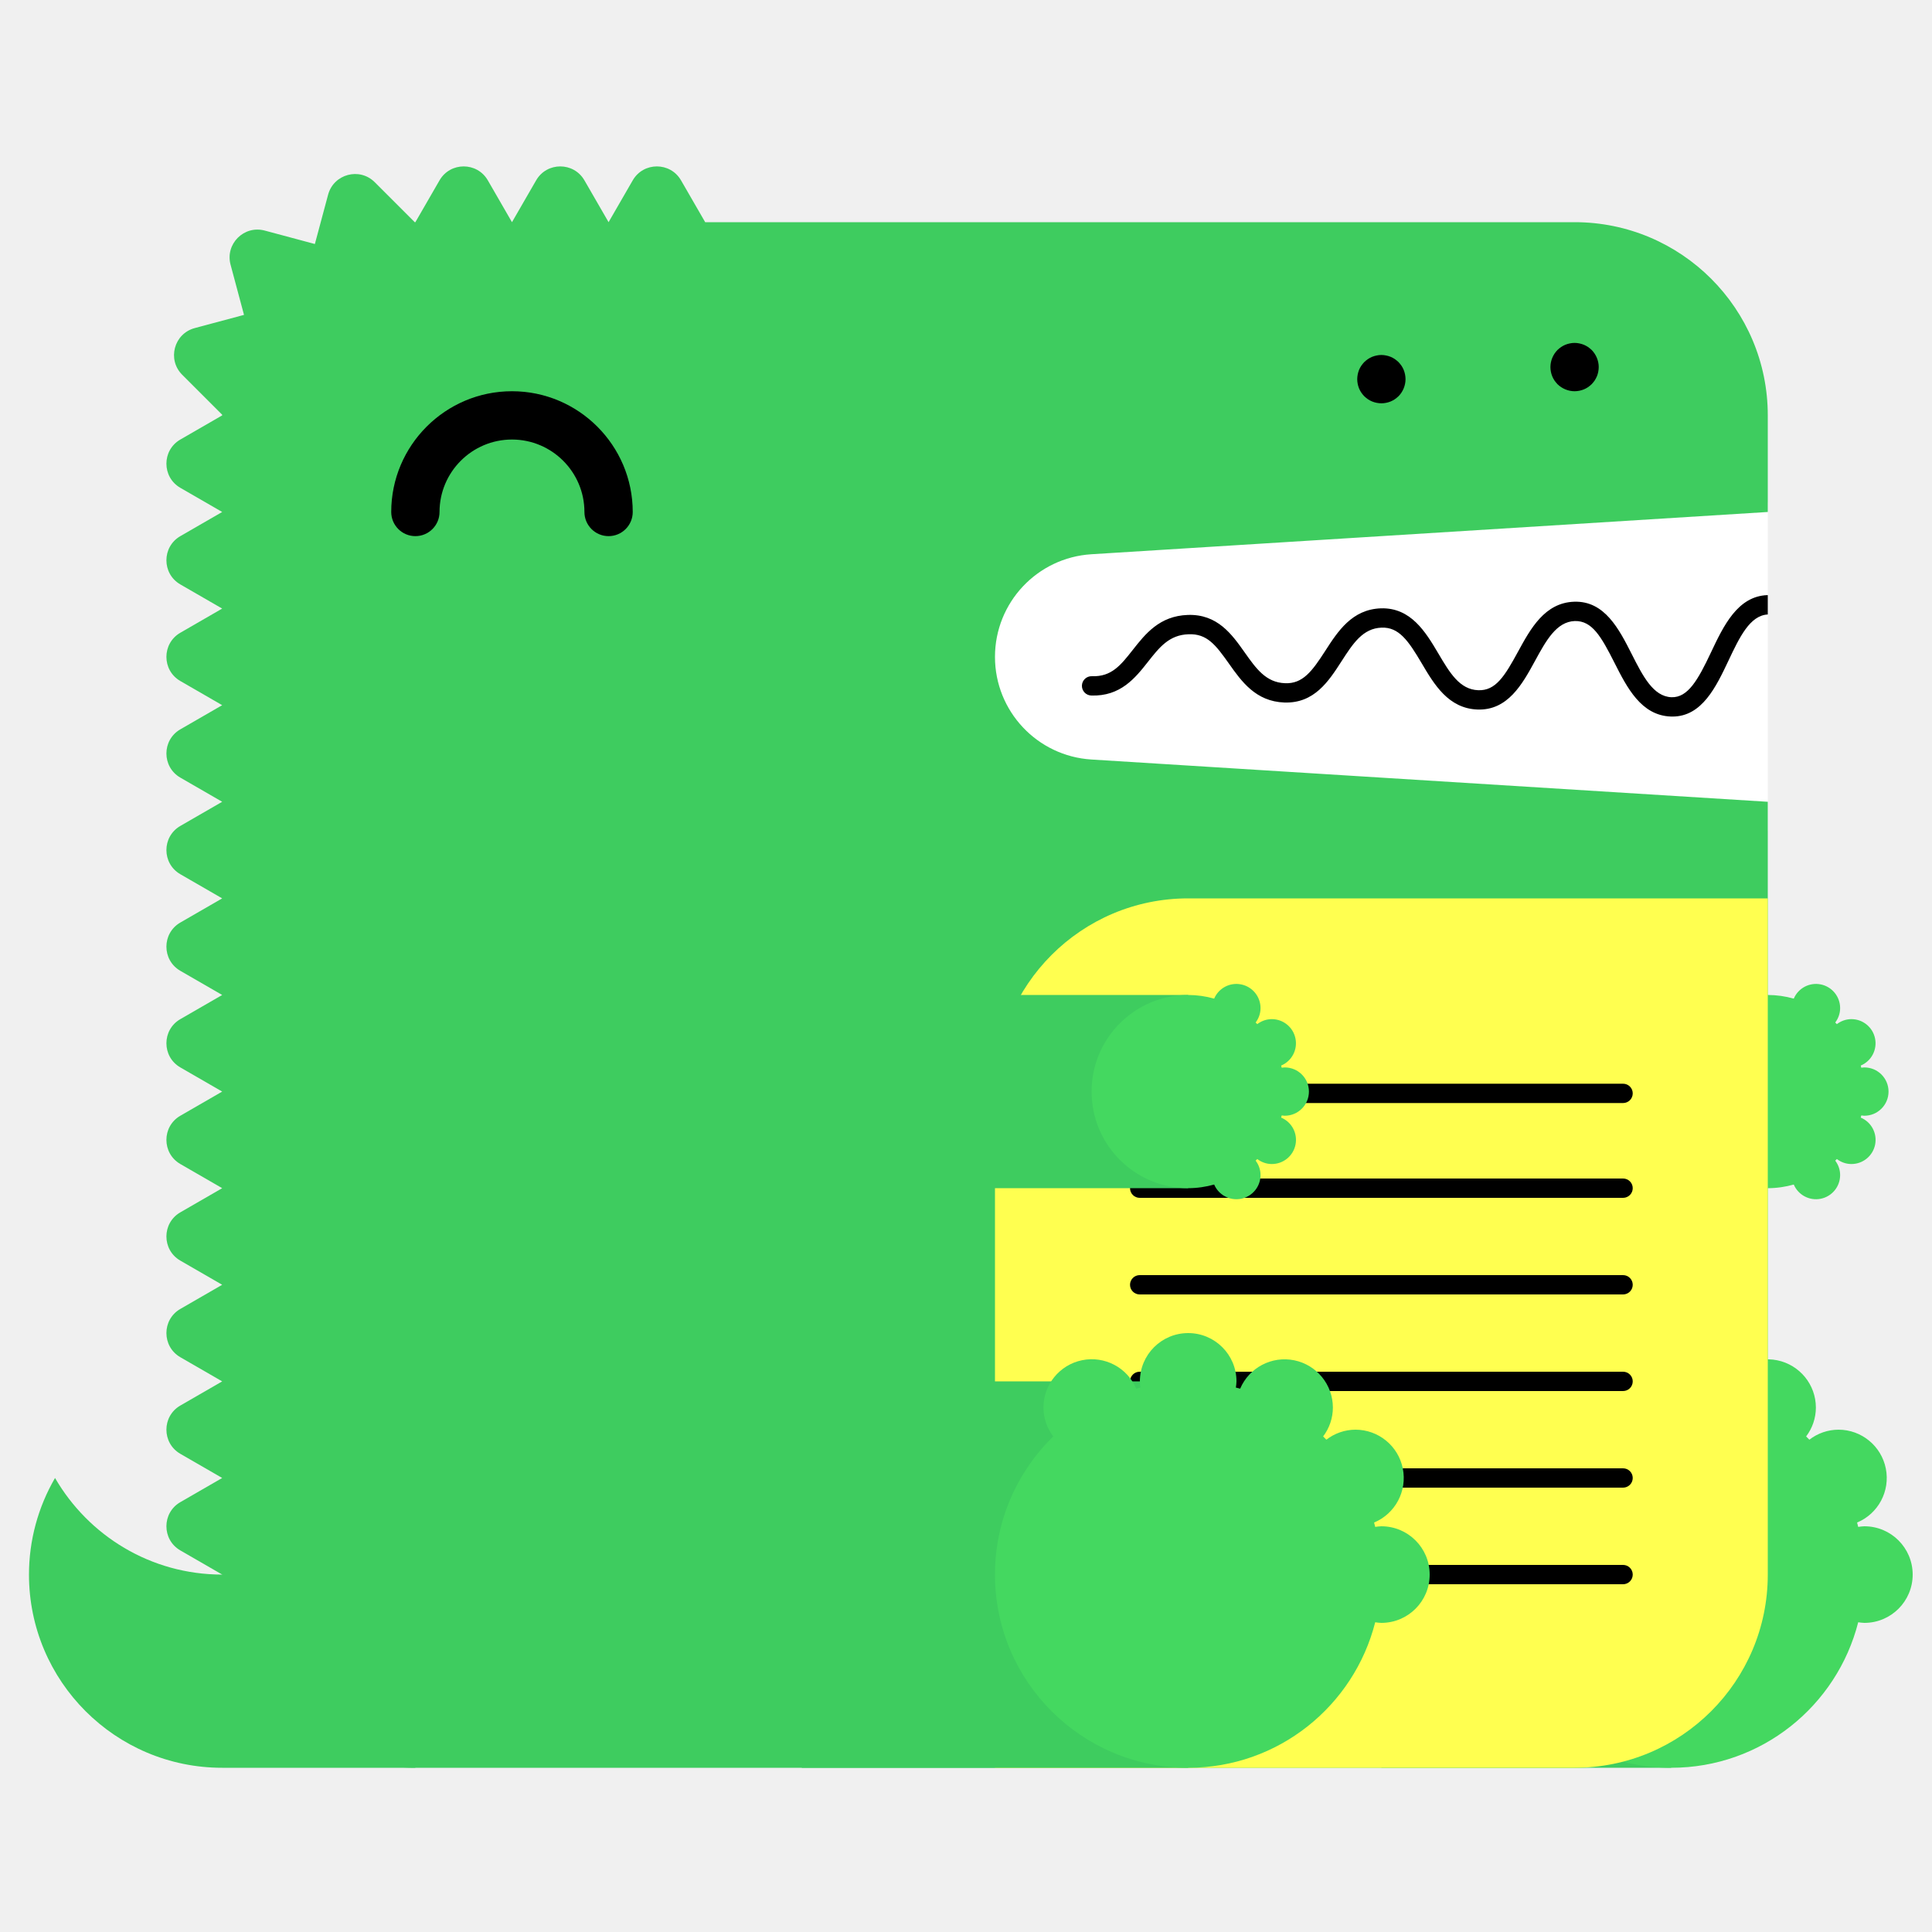
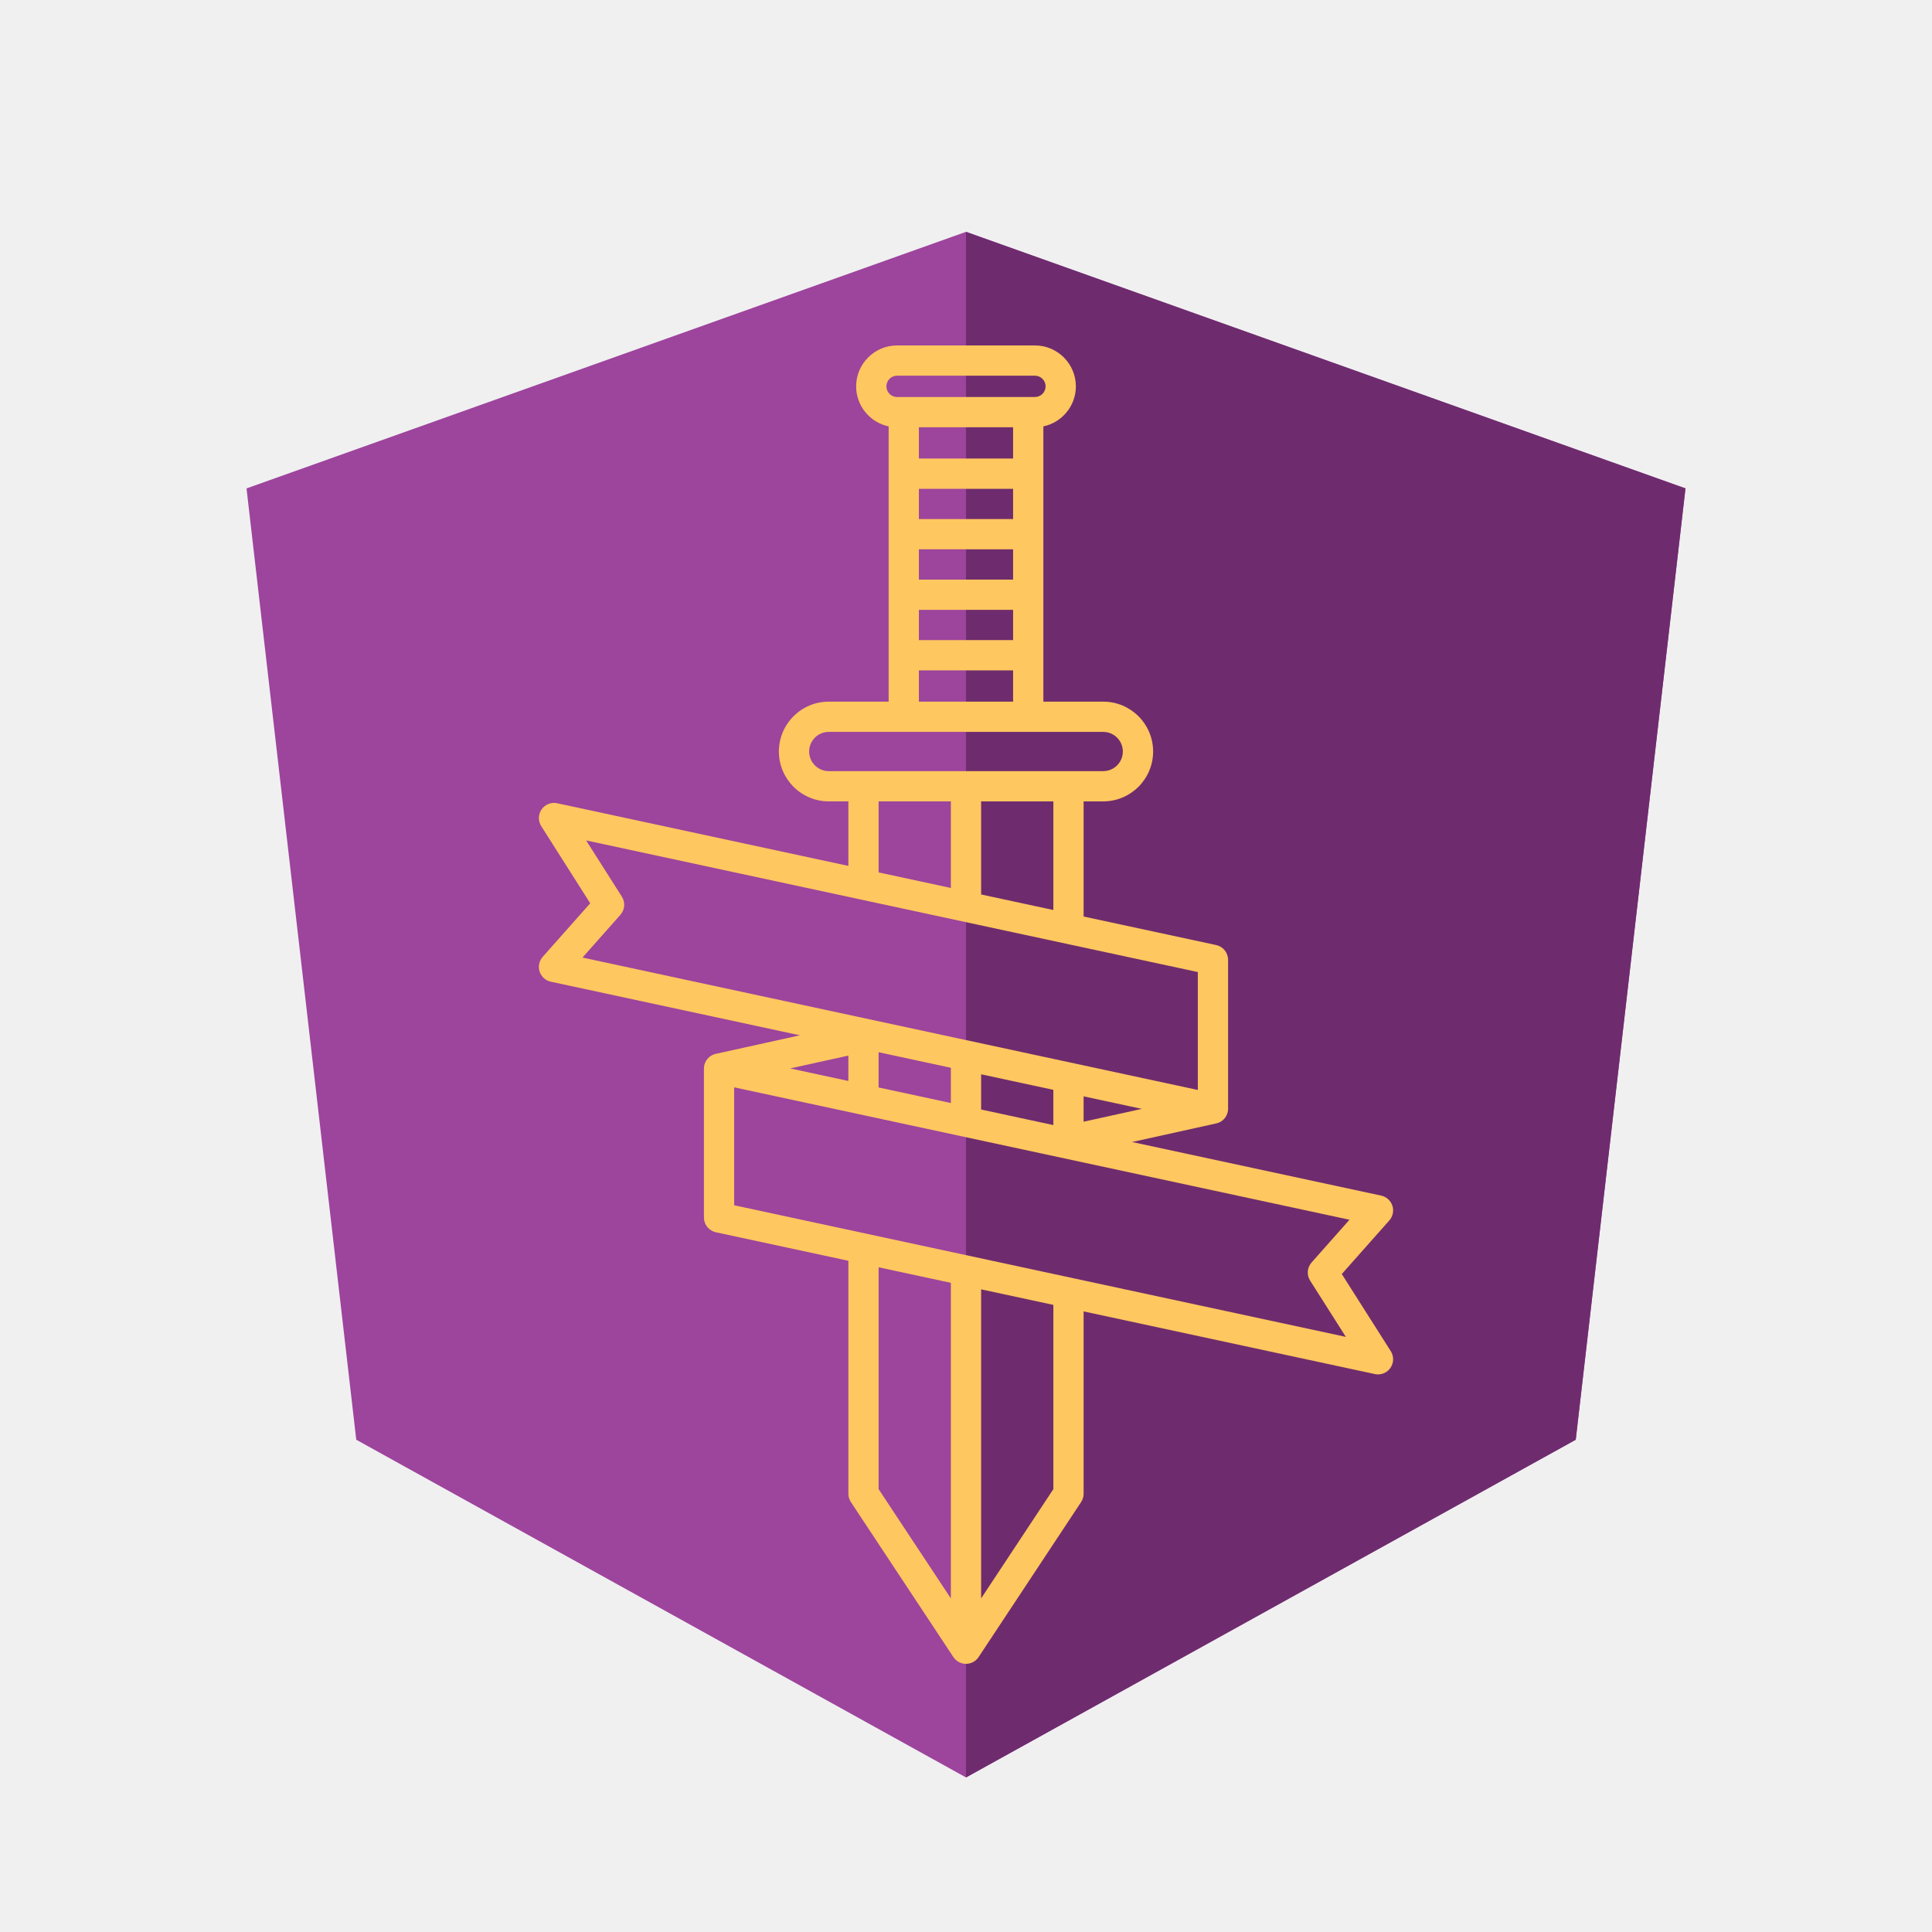
- <svg xmlns="http://www.w3.org/2000/svg" width="200" height="200" viewBox="0 0 200 200">
-   <g fill="none" fill-rule="evenodd">
-     <path fill="#FFF" d="M99 52h84v34H99z" />
-     <path d="M23 163c-7.398 0-13.843-4.027-17.303-10A19.886 19.886 0 0 0 3 163c0 11.046 8.954 20 20 20h20v-20H23z" fill="#3ECC5F" />
-     <path d="M112.98 57.376L183 53V43c0-11.046-8.954-20-20-20H73l-2.5-4.33c-1.112-1.925-3.889-1.925-5 0L63 23l-2.5-4.33c-1.111-1.925-3.889-1.925-5 0L53 23l-2.5-4.33c-1.111-1.925-3.889-1.925-5 0L43 23c-.022 0-.042.003-.065.003l-4.142-4.141c-1.57-1.571-4.252-.853-4.828 1.294l-1.369 5.104-5.192-1.392c-2.148-.575-4.111 1.389-3.535 3.536l1.39 5.193-5.102 1.367c-2.148.576-2.867 3.259-1.296 4.83l4.142 4.142c0 .021-.003.042-.003.064l-4.33 2.5c-1.925 1.111-1.925 3.889 0 5L23 53l-4.33 2.5c-1.925 1.111-1.925 3.889 0 5L23 63l-4.33 2.5c-1.925 1.111-1.925 3.889 0 5L23 73l-4.33 2.5c-1.925 1.111-1.925 3.889 0 5L23 83l-4.33 2.5c-1.925 1.111-1.925 3.889 0 5L23 93l-4.33 2.5c-1.925 1.111-1.925 3.889 0 5L23 103l-4.33 2.5c-1.925 1.111-1.925 3.889 0 5L23 113l-4.33 2.5c-1.925 1.111-1.925 3.889 0 5L23 123l-4.33 2.5c-1.925 1.111-1.925 3.889 0 5L23 133l-4.33 2.5c-1.925 1.111-1.925 3.889 0 5L23 143l-4.33 2.5c-1.925 1.111-1.925 3.889 0 5L23 153l-4.33 2.5c-1.925 1.111-1.925 3.889 0 5L23 163c0 11.046 8.954 20 20 20h120c11.046 0 20-8.954 20-20V83l-70.02-4.376A10.645 10.645 0 0 1 103 68c0-5.621 4.37-10.273 9.98-10.624" fill="#3ECC5F" />
-     <path fill="#3ECC5F" d="M143 183h30v-40h-30z" />
-     <path d="M193 158c-.219 0-.428.037-.639.064-.038-.15-.074-.301-.116-.451A5 5 0 0 0 190.32 148a4.96 4.96 0 0 0-3.016 1.036 26.531 26.531 0 0 0-.335-.336 4.955 4.955 0 0 0 1.011-2.987 5 5 0 0 0-9.599-1.959c-.148-.042-.297-.077-.445-.115.027-.211.064-.42.064-.639a5 5 0 0 0-5-5 5 5 0 0 0-5 5c0 .219.037.428.064.639-.148.038-.297.073-.445.115a4.998 4.998 0 0 0-9.599 1.959c0 1.125.384 2.151 1.011 2.987-3.717 3.632-6.031 8.693-6.031 14.3 0 11.046 8.954 20 20 20 9.339 0 17.16-6.41 19.361-15.064.211.027.42.064.639.064a5 5 0 0 0 5-5 5 5 0 0 0-5-5" fill="#44D860" />
-     <path fill="#3ECC5F" d="M153 123h30v-20h-30z" />
-     <path d="M193 115.5a2.5 2.5 0 1 0 0-5c-.109 0-.214.019-.319.032-.02-.075-.037-.15-.058-.225a2.501 2.501 0 0 0-.963-4.807c-.569 0-1.088.197-1.508.518a6.653 6.653 0 0 0-.168-.168c.314-.417.506-.931.506-1.494a2.5 2.5 0 0 0-4.8-.979A9.987 9.987 0 0 0 183 103c-5.522 0-10 4.478-10 10s4.478 10 10 10c.934 0 1.833-.138 2.69-.377a2.5 2.5 0 0 0 4.8-.979c0-.563-.192-1.077-.506-1.494.057-.055.113-.111.168-.168.42.321.939.518 1.508.518a2.5 2.5 0 0 0 .963-4.807c.021-.074.038-.15.058-.225.105.013.21.032.319.032" fill="#44D860" />
-     <path d="M63 55.5a2.5 2.5 0 0 1-2.5-2.5c0-4.136-3.364-7.5-7.5-7.5s-7.5 3.364-7.5 7.5a2.5 2.5 0 1 1-5 0c0-6.893 5.607-12.5 12.5-12.5S65.5 46.107 65.5 53a2.5 2.5 0 0 1-2.5 2.5" fill="#000" />
-     <path d="M103 183h60c11.046 0 20-8.954 20-20V93h-60c-11.046 0-20 8.954-20 20v70z" fill="#FFFF50" />
-     <path d="M168.02 124h-50.04a1 1 0 1 1 0-2h50.04a1 1 0 1 1 0 2m0 20h-50.04a1 1 0 1 1 0-2h50.04a1 1 0 1 1 0 2m0 20h-50.04a1 1 0 1 1 0-2h50.04a1 1 0 1 1 0 2m0-49.814h-50.04a1 1 0 1 1 0-2h50.04a1 1 0 1 1 0 2m0 19.814h-50.04a1 1 0 1 1 0-2h50.04a1 1 0 1 1 0 2m0 20h-50.04a1 1 0 1 1 0-2h50.04a1 1 0 1 1 0 2M183 61.611c-.012 0-.022-.006-.034-.005-3.09.105-4.552 3.196-5.842 5.923-1.346 2.85-2.387 4.703-4.093 4.647-1.889-.068-2.969-2.202-4.113-4.46-1.314-2.594-2.814-5.536-5.963-5.426-3.046.104-4.513 2.794-5.807 5.167-1.377 2.528-2.314 4.065-4.121 3.994-1.927-.07-2.951-1.805-4.136-3.813-1.321-2.236-2.848-4.75-5.936-4.664-2.994.103-4.465 2.385-5.763 4.4-1.373 2.13-2.335 3.428-4.165 3.351-1.973-.07-2.992-1.51-4.171-3.177-1.324-1.873-2.816-3.993-5.895-3.89-2.928.1-4.399 1.97-5.696 3.618-1.232 1.564-2.194 2.802-4.229 2.724a1 1 0 0 0-.072 2c3.017.101 4.545-1.8 5.872-3.487 1.177-1.496 2.193-2.787 4.193-2.855 1.926-.082 2.829 1.115 4.195 3.045 1.297 1.834 2.769 3.914 5.731 4.021 3.103.104 4.596-2.215 5.918-4.267 1.182-1.834 2.202-3.417 4.15-3.484 1.793-.067 2.769 1.35 4.145 3.681 1.297 2.197 2.766 4.686 5.787 4.796 3.125.108 4.634-2.62 5.949-5.035 1.139-2.088 2.214-4.06 4.119-4.126 1.793-.042 2.728 1.595 4.111 4.33 1.292 2.553 2.757 5.445 5.825 5.556l.169.003c3.064 0 4.518-3.075 5.805-5.794 1.139-2.41 2.217-4.68 4.067-4.773v-2z" fill="#000" />
-     <path fill="#3ECC5F" d="M83 183h40v-40H83z" />
-     <path d="M143 158c-.219 0-.428.037-.639.064-.038-.15-.074-.301-.116-.451A5 5 0 0 0 140.32 148a4.96 4.96 0 0 0-3.016 1.036 26.531 26.531 0 0 0-.335-.336 4.955 4.955 0 0 0 1.011-2.987 5 5 0 0 0-9.599-1.959c-.148-.042-.297-.077-.445-.115.027-.211.064-.42.064-.639a5 5 0 0 0-5-5 5 5 0 0 0-5 5c0 .219.037.428.064.639-.148.038-.297.073-.445.115a4.998 4.998 0 0 0-9.599 1.959c0 1.125.384 2.151 1.011 2.987-3.717 3.632-6.031 8.693-6.031 14.3 0 11.046 8.954 20 20 20 9.339 0 17.16-6.41 19.361-15.064.211.027.42.064.639.064a5 5 0 0 0 5-5 5 5 0 0 0-5-5" fill="#44D860" />
-     <path fill="#3ECC5F" d="M83 123h40v-20H83z" />
-     <path d="M133 115.5a2.5 2.5 0 1 0 0-5c-.109 0-.214.019-.319.032-.02-.075-.037-.15-.058-.225a2.501 2.501 0 0 0-.963-4.807c-.569 0-1.088.197-1.508.518a6.653 6.653 0 0 0-.168-.168c.314-.417.506-.931.506-1.494a2.5 2.5 0 0 0-4.8-.979A9.987 9.987 0 0 0 123 103c-5.522 0-10 4.478-10 10s4.478 10 10 10c.934 0 1.833-.138 2.69-.377a2.5 2.5 0 0 0 4.8-.979c0-.563-.192-1.077-.506-1.494.057-.055.113-.111.168-.168.42.321.939.518 1.508.518a2.5 2.5 0 0 0 .963-4.807c.021-.074.038-.15.058-.225.105.013.21.032.319.032" fill="#44D860" />
-     <path d="M143 41.75c-.16 0-.33-.02-.49-.05a2.52 2.52 0 0 1-.47-.14c-.15-.06-.29-.14-.431-.23-.13-.09-.259-.2-.38-.31-.109-.12-.219-.24-.309-.38s-.17-.28-.231-.43a2.619 2.619 0 0 1-.189-.96c0-.16.02-.33.05-.49.03-.16.08-.31.139-.47.061-.15.141-.29.231-.43.09-.13.2-.26.309-.38.121-.11.25-.22.38-.31.141-.09.281-.17.431-.23.149-.06.31-.11.47-.14.32-.07.65-.07.98 0 .159.03.32.08.47.14.149.06.29.14.43.23.13.09.259.2.38.31.11.12.22.25.31.38.09.14.17.28.23.43.06.16.11.31.14.47.029.16.05.33.05.49 0 .66-.271 1.31-.73 1.77-.121.11-.25.22-.38.31-.14.09-.281.17-.43.23a2.565 2.565 0 0 1-.96.19m20-1.25c-.66 0-1.3-.27-1.771-.73a3.802 3.802 0 0 1-.309-.38c-.09-.14-.17-.28-.231-.43a2.619 2.619 0 0 1-.189-.96c0-.66.27-1.3.729-1.77.121-.11.25-.22.38-.31.141-.09.281-.17.431-.23.149-.06.31-.11.47-.14.32-.07.66-.07.98 0 .159.03.32.08.47.14.149.06.29.14.43.23.13.09.259.2.38.31.459.47.73 1.11.73 1.77 0 .16-.021.33-.05.49-.03.16-.08.32-.14.47-.07.15-.14.29-.23.43-.09.13-.2.26-.31.38-.121.11-.25.22-.38.31-.14.09-.281.17-.43.23a2.565 2.565 0 0 1-.96.19" fill="#000" />
+ <svg xmlns="http://www.w3.org/2000/svg" xmlns:ns1="http://vectornator.io" height="100%" stroke-miterlimit="10" style="fill-rule:nonzero;clip-rule:evenodd;stroke-linecap:round;stroke-linejoin:round;" version="1.1" viewBox="0 0 250 250" width="100%" xml:space="preserve">
+   <defs />
+   <g id="g879" ns1:layerName="g879">
+     <path d="M125 30L125 30L125 30L31.9 63.2L46.1 186.3L125 230L125 230L125 230L203.9 186.3L218.1 63.2L125 30Z" fill="#9d449d" fill-rule="nonzero" opacity="1" stroke="none" ns1:layerName="polygon" />
+     <path d="M125 30L125 52.2L125 52.1L125 153.4L125 153.4L125 230L125 230L203.9 186.3L218.1 63.2L125 30Z" fill="#6e2c6e" fill-rule="nonzero" opacity="1" stroke="none" ns1:layerName="polygon" />
+     <path d="M179.965 174.839L173.627 164.859L179.777 157.925C180.238 157.404 180.389 156.677 180.173 156.016C179.956 155.355 179.404 154.858 178.724 154.712L146.491 147.776L157.375 145.372C157.668 145.308 157.946 145.182 158.186 144.989C158.645 144.617 158.913 144.057 158.913 143.465L158.913 124.202C158.913 123.28 158.269 122.482 157.367 122.288L140.219 118.598L140.219 103.699L142.758 103.699C146.317 103.699 149.212 100.804 149.212 97.246C149.212 93.687 146.317 90.792 142.758 90.792L135.011 90.792L135.011 55.175C137.409 54.67 139.216 52.54 139.216 49.994C139.215 47.075 136.84 44.7 133.921 44.7L116.078 44.7C113.159 44.7 110.784 47.075 110.784 49.994C110.784 52.54 112.59 54.67 114.989 55.175L114.989 90.792L107.241 90.792C103.683 90.792 100.788 93.687 100.788 97.245C100.788 100.804 103.683 103.699 107.241 103.699L109.778 103.699L109.778 112.047L72.1 103.94C71.328 103.773 70.532 104.087 70.081 104.735C69.63 105.382 69.612 106.237 70.035 106.903L76.374 116.883L70.223 123.818C69.762 124.339 69.611 125.065 69.827 125.726C70.044 126.388 70.596 126.884 71.276 127.031L103.509 133.967L92.623 136.367C92.331 136.431 92.053 136.561 91.814 136.754C91.355 137.126 91.087 137.685 91.087 138.277L91.087 157.54C91.087 158.463 91.731 159.26 92.633 159.454L109.778 163.144L109.778 193.285C109.778 193.669 109.891 194.044 110.103 194.365L123.366 214.423C123.728 214.971 124.342 215.3 124.999 215.3C125.656 215.3 126.269 214.971 126.632 214.423L139.895 194.365C140.107 194.044 140.219 193.669 140.219 193.285L140.219 169.694L177.9 177.802C178.038 177.832 178.175 177.846 178.312 177.846C178.944 177.846 179.548 177.54 179.918 177.007C180.37 176.36 180.388 175.505 179.965 174.839ZM109.777 139.875L102.246 138.254L109.777 136.596L109.777 139.875ZM113.692 136.158L123.041 138.17L123.041 142.73L113.692 140.718L113.692 136.158ZM126.957 139.012L136.302 141.024L136.302 145.583L126.957 143.572C126.957 143.572 126.957 139.012 126.957 139.012ZM140.218 141.866L147.754 143.488L140.218 145.148L140.218 141.866ZM136.304 117.755L126.957 115.744L126.957 103.699L136.304 103.699L136.304 117.755ZM131.095 74.998L118.904 74.998L118.904 71.083L131.095 71.083L131.095 74.998ZM131.095 67.167L118.904 67.167L118.904 63.252L131.095 63.252L131.095 67.167ZM131.095 59.336L118.904 59.336L118.904 55.288L131.095 55.288L131.095 59.336ZM118.904 78.913L131.095 78.913L131.095 82.828L118.904 82.828L118.904 78.913ZM116.078 48.615L133.921 48.615C134.681 48.615 135.3 49.234 135.3 49.994C135.3 50.754 134.681 51.373 133.921 51.373L133.053 51.373L116.946 51.373L116.079 51.373C115.318 51.373 114.7 50.754 114.7 49.994C114.7 49.234 115.318 48.615 116.078 48.615ZM118.904 86.744L131.095 86.744L131.095 90.792L118.904 90.792L118.904 86.744ZM104.703 97.246C104.703 95.846 105.842 94.708 107.241 94.708L142.758 94.708C144.158 94.708 145.296 95.846 145.296 97.246C145.296 98.645 144.157 99.784 142.758 99.784L107.241 99.784C105.842 99.784 104.703 98.645 104.703 97.246ZM113.694 103.699L123.041 103.699L123.041 114.902L113.694 112.89L113.694 103.699ZM80.281 118.377C80.861 117.724 80.938 116.766 80.469 116.029L75.847 108.751L154.998 125.783L154.998 141.041L75.376 123.908L80.281 118.377ZM113.694 163.986L123.041 165.998L123.041 206.833L113.694 192.696L113.694 163.986ZM136.304 192.696L126.957 206.832L126.957 166.84L136.304 168.852L136.304 192.696ZM95.002 155.959L95.002 140.701L174.623 157.834L169.719 163.365C169.139 164.018 169.063 164.976 169.531 165.713L174.153 172.991L95.002 155.959Z" fill="#ffc75f" fill-rule="nonzero" opacity="1" stroke="none" ns1:layerName="path" />
  </g>
</svg>
